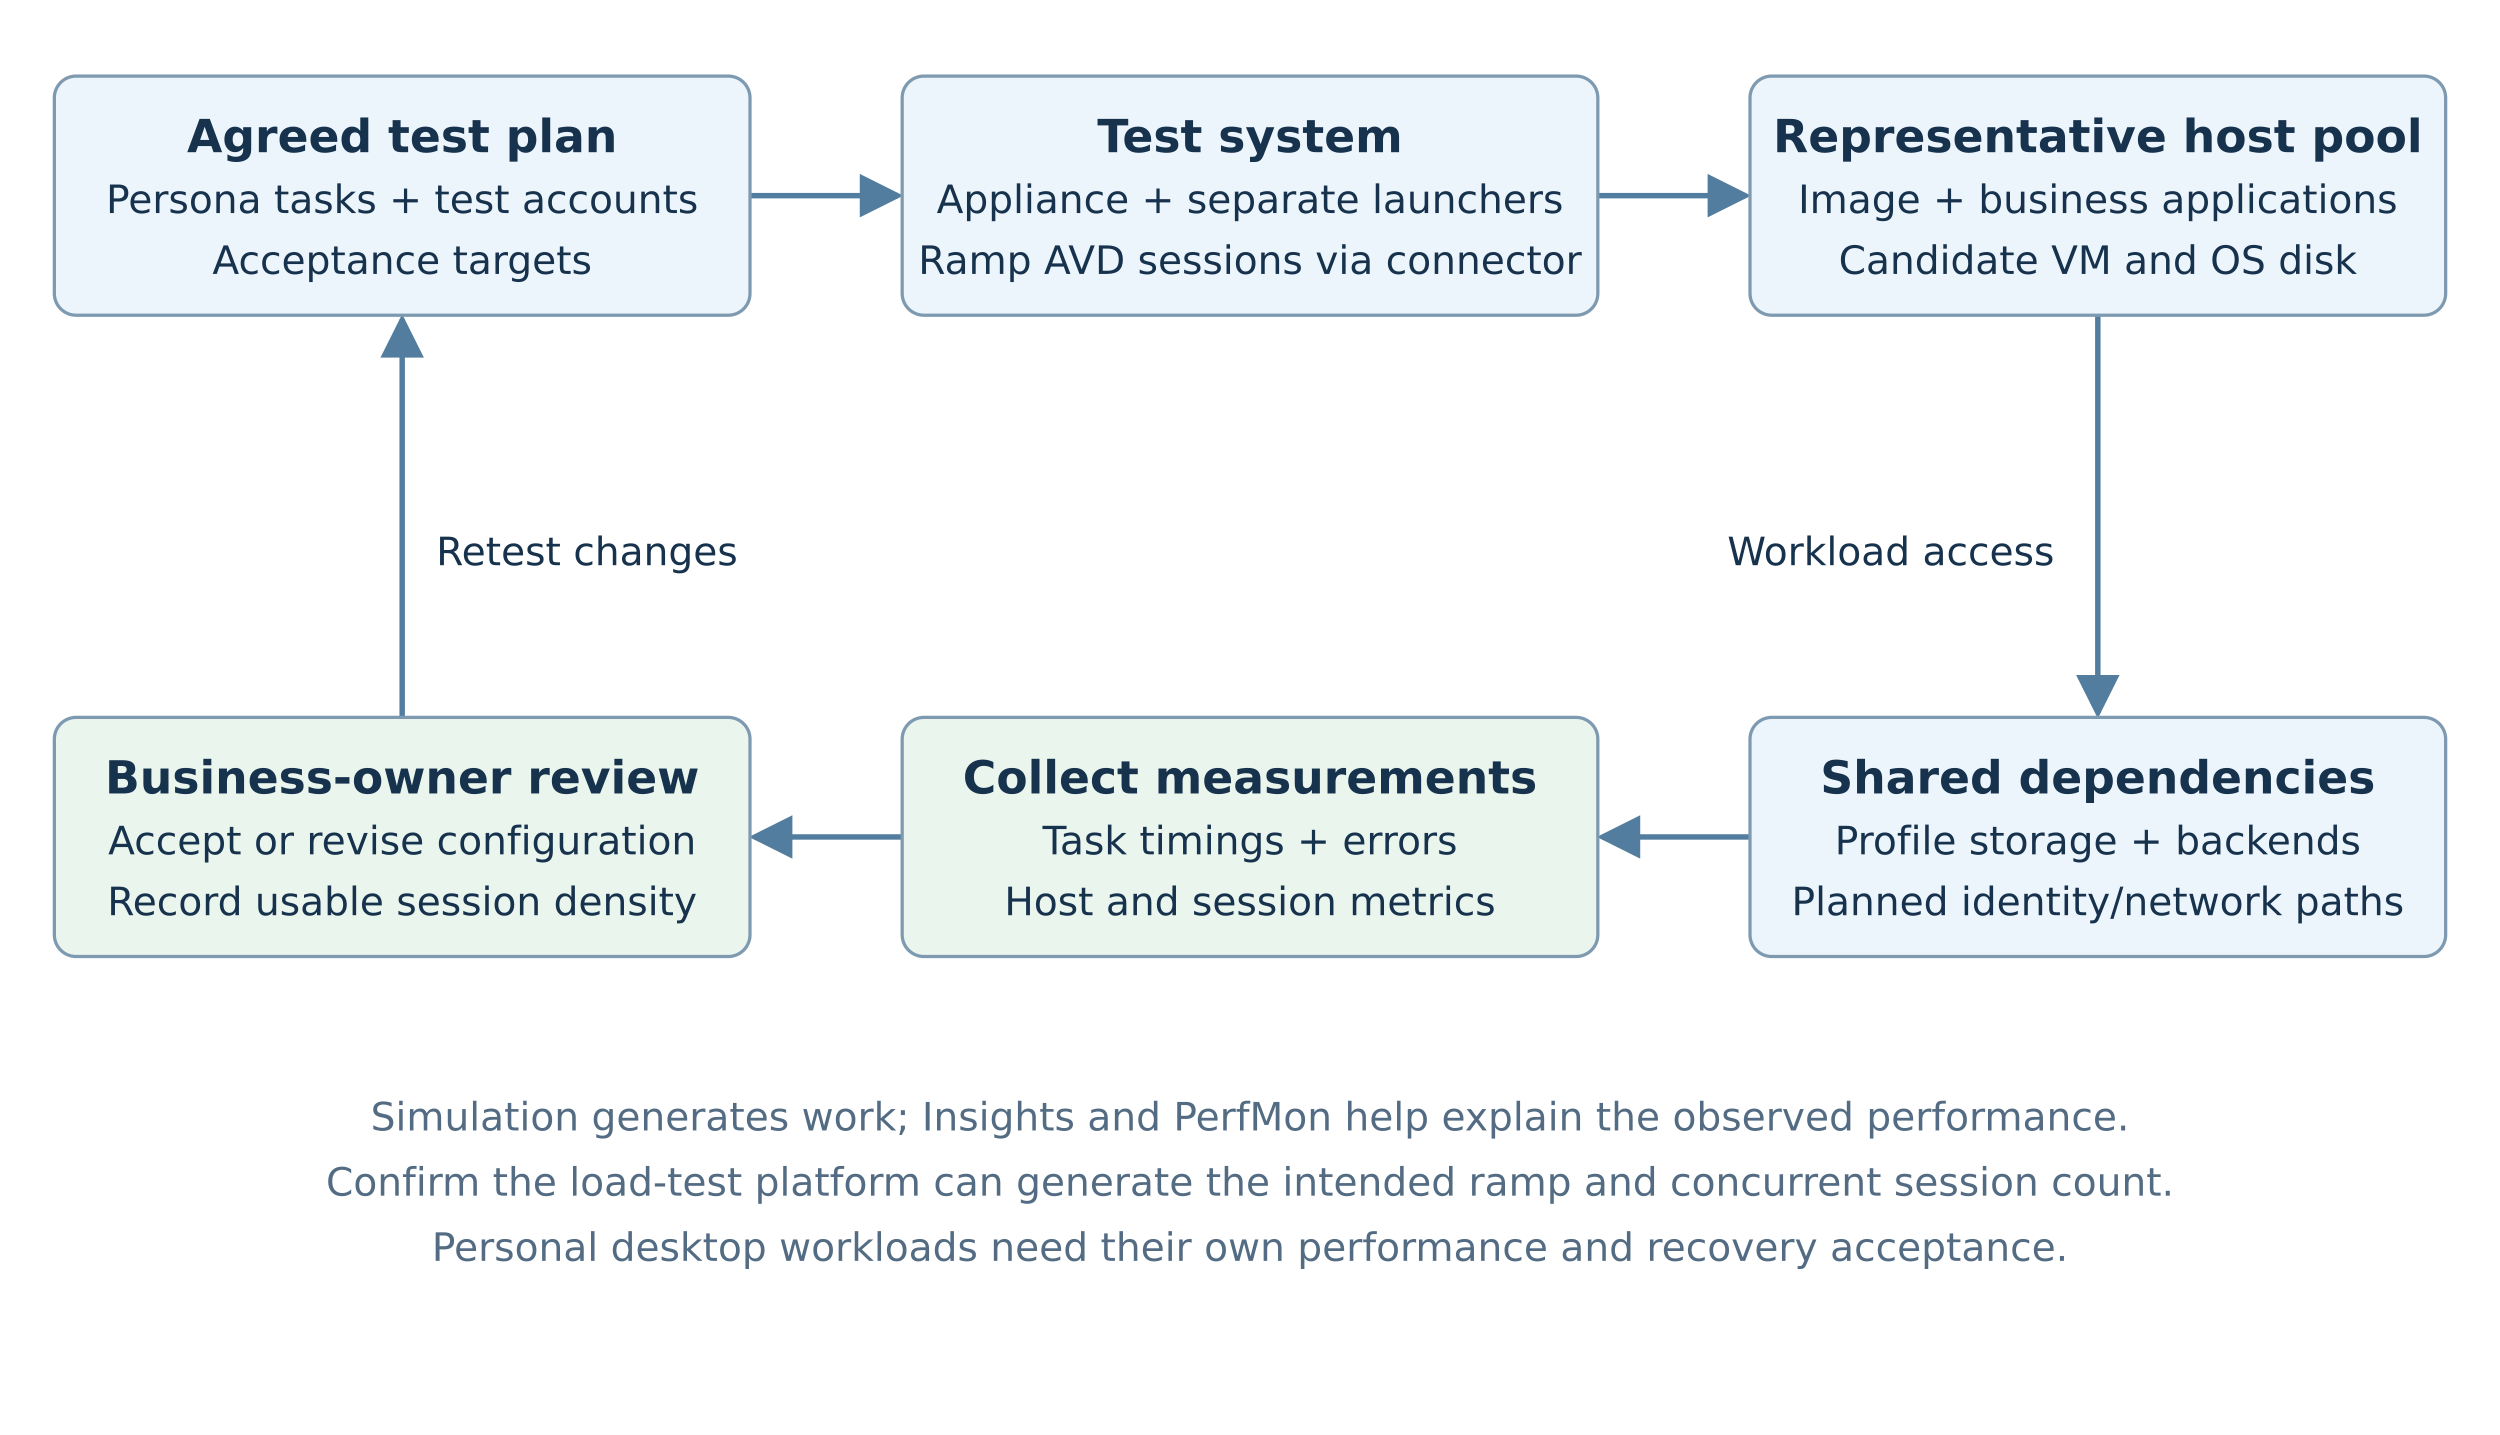
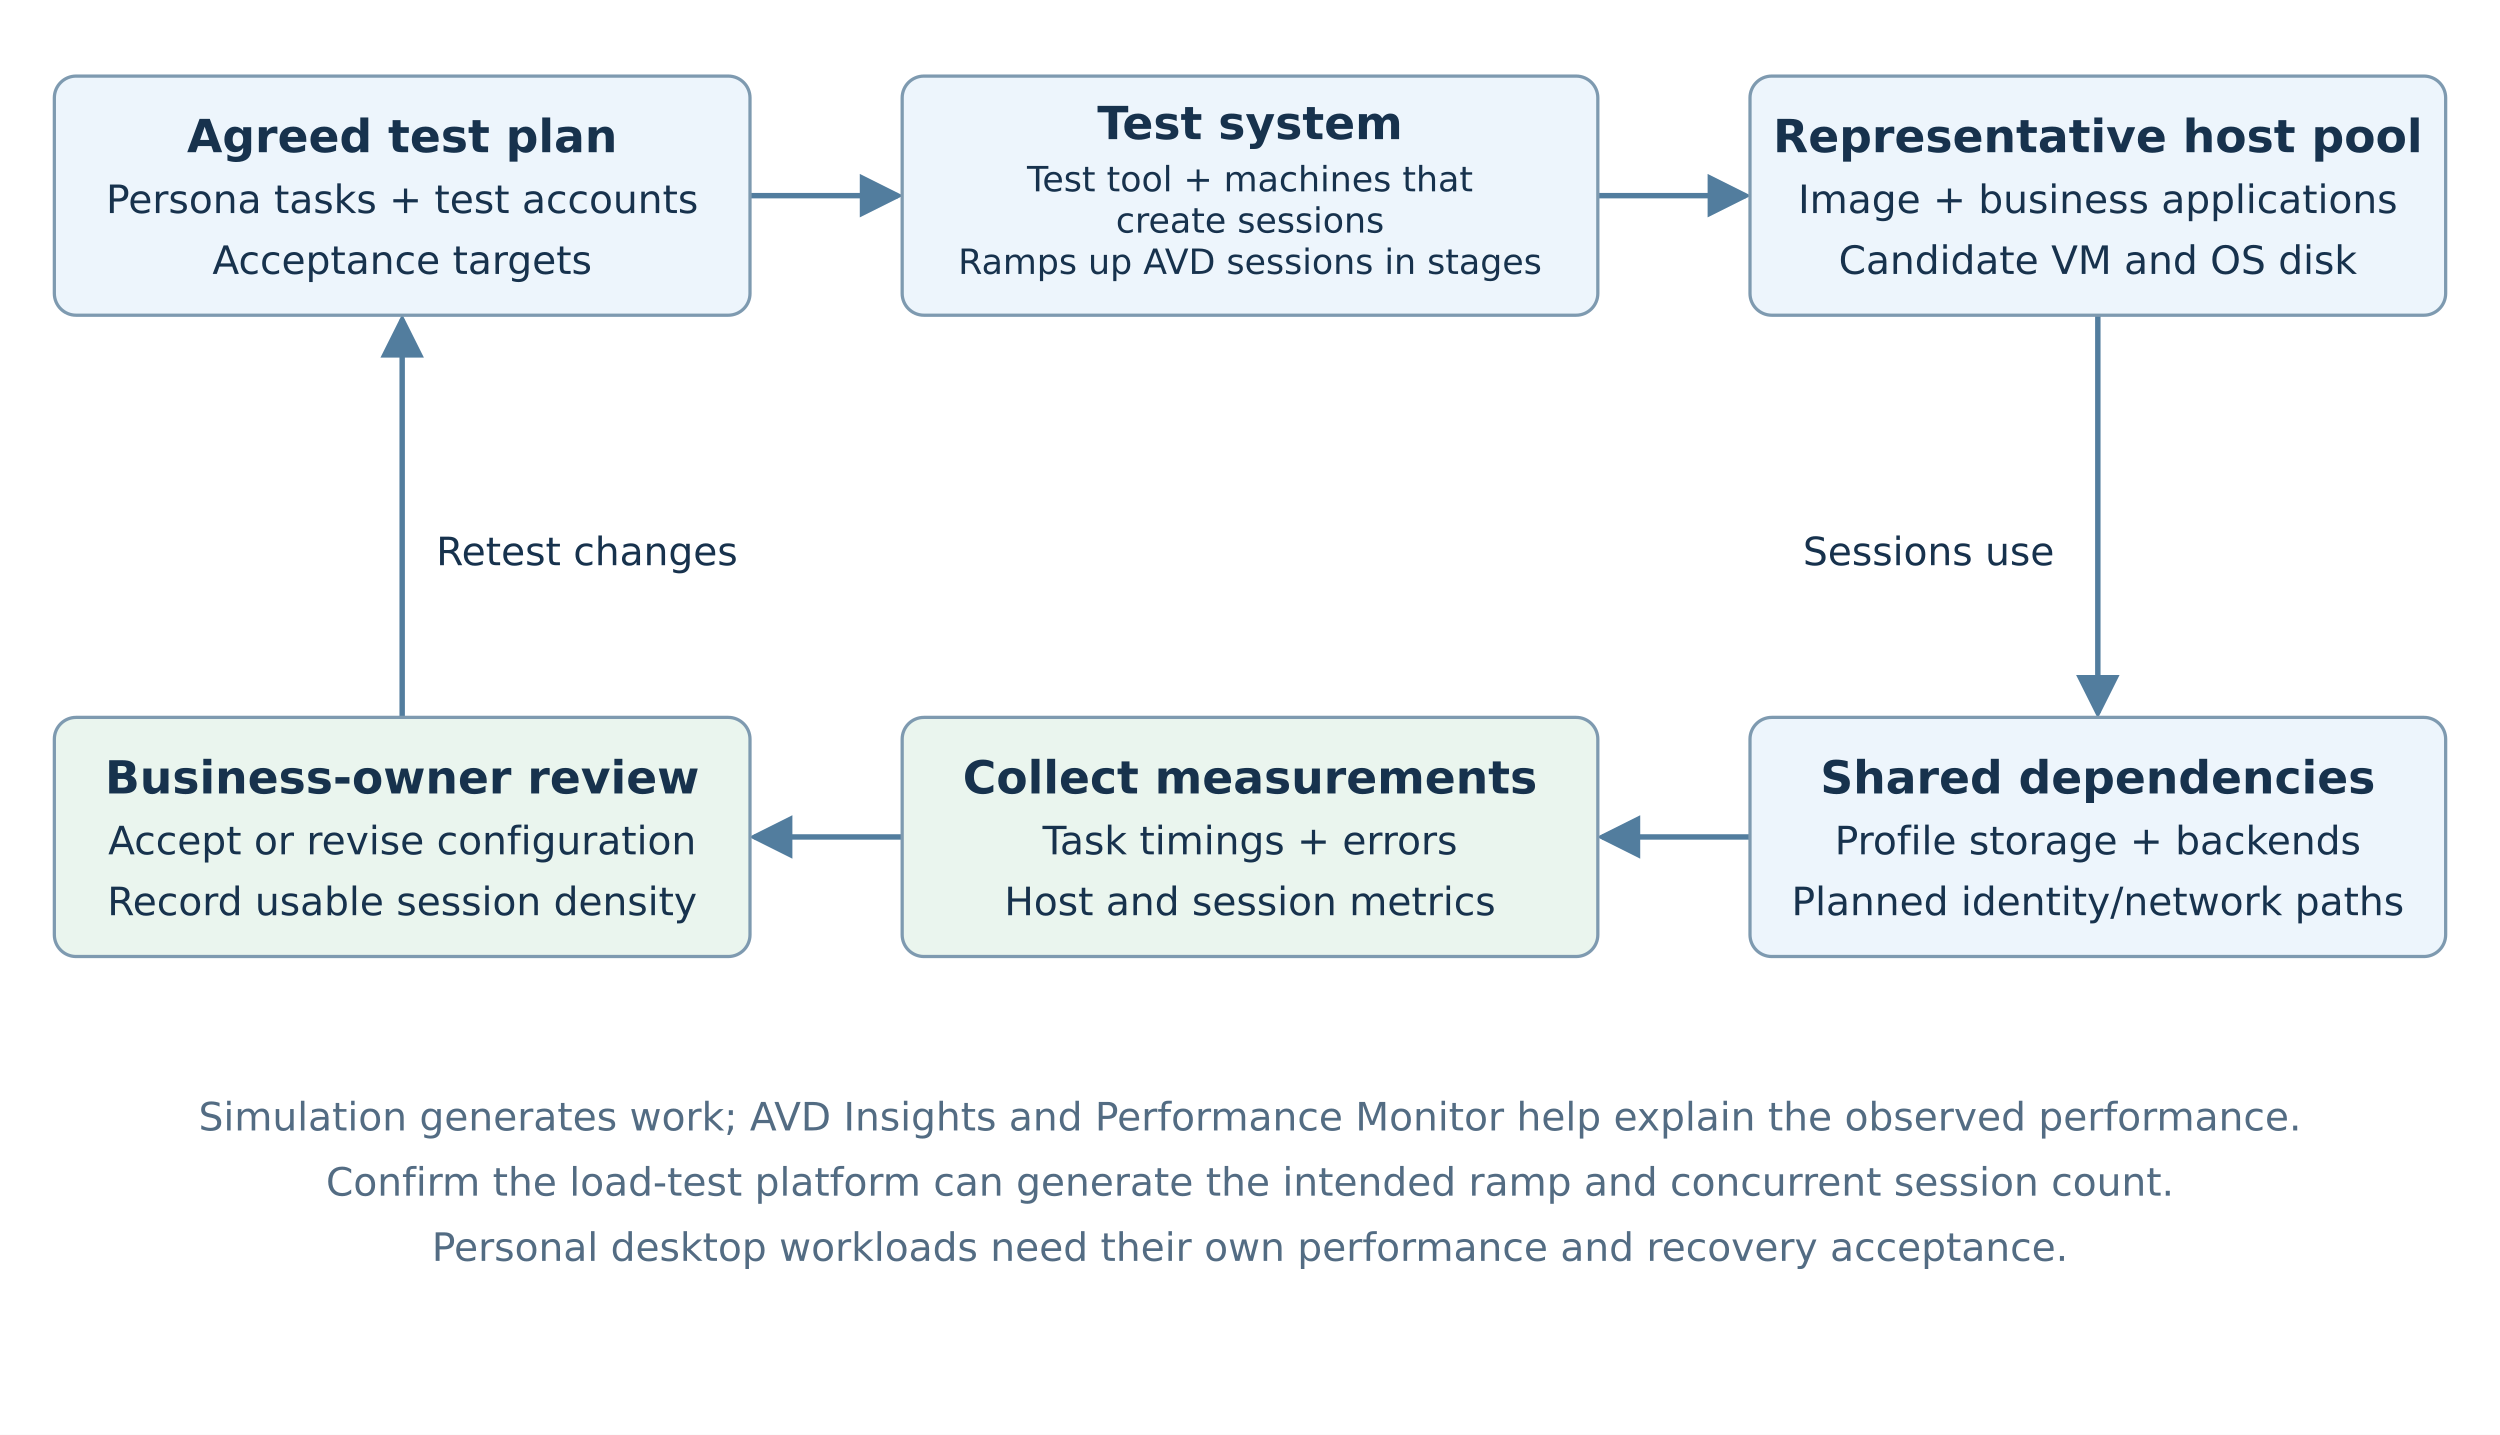
<svg xmlns="http://www.w3.org/2000/svg" width="1150" height="660" viewBox="0 0 1150 660">
  <rect width="100%" height="100%" fill="white" />
  <defs>
    <marker id="a" markerWidth="8" markerHeight="8" refX="7" refY="4" orient="auto">
      <path d="M0 0 L8 4 L0 8" fill="#527d9e" />
    </marker>
  </defs>
  <path d="M345,90 L413,90" fill="none" stroke="#527d9e" stroke-width="2.5" marker-end="url(#a)" />
  <path d="M735,90 L803,90" fill="none" stroke="#527d9e" stroke-width="2.5" marker-end="url(#a)" />
  <path d="M965,145 L965,328" fill="none" stroke="#527d9e" stroke-width="2.5" marker-end="url(#a)" />
-   <text x="945" y="260" text-anchor="end" font-family="DejaVu Sans" font-size="18" fill="#17324d">Workload access</text>
+   <text x="945" y="260" text-anchor="end" font-family="DejaVu Sans" font-size="18" fill="#17324d">Sessions use</text>
  <path d="M805,385 L737,385" fill="none" stroke="#527d9e" stroke-width="2.5" marker-end="url(#a)" />
  <path d="M415,385 L347,385" fill="none" stroke="#527d9e" stroke-width="2.5" marker-end="url(#a)" />
  <path d="M185,330 L185,147" fill="none" stroke="#527d9e" stroke-width="2.5" marker-end="url(#a)" />
  <text x="270" y="260" text-anchor="middle" font-family="DejaVu Sans" font-size="18" fill="#17324d">Retest changes</text>
  <rect x="25" y="35" width="320" height="110" rx="10" fill="#edf5fc" stroke="#7e9ab0" stroke-width="1.5" />
  <text x="185.0" y="70" text-anchor="middle" font-family="DejaVu Sans" font-size="21" font-weight="600" fill="#17324d">Agreed test plan</text>
  <text x="185.0" y="98" text-anchor="middle" font-family="DejaVu Sans" font-size="18" font-weight="400" fill="#17324d">Persona tasks + test accounts</text>
  <text x="185.0" y="126" text-anchor="middle" font-family="DejaVu Sans" font-size="18" font-weight="400" fill="#17324d">Acceptance targets</text>
  <rect x="415" y="35" width="320" height="110" rx="10" fill="#edf5fc" stroke="#7e9ab0" stroke-width="1.5" />
-   <text x="575.0" y="70" text-anchor="middle" font-family="DejaVu Sans" font-size="21" font-weight="600" fill="#17324d">Test system</text>
-   <text x="575.0" y="98" text-anchor="middle" font-family="DejaVu Sans" font-size="18" font-weight="400" fill="#17324d">Appliance + separate launchers</text>
-   <text x="575.0" y="126" text-anchor="middle" font-family="DejaVu Sans" font-size="18" font-weight="400" fill="#17324d">Ramp AVD sessions via connector</text>
+   <text x="575.0" y="64" text-anchor="middle" font-family="DejaVu Sans" font-size="21" font-weight="600" fill="#17324d">Test system</text>
+   <text x="575.0" y="88" text-anchor="middle" font-family="DejaVu Sans" font-size="16" font-weight="400" fill="#17324d">Test tool + machines that</text>
+   <text x="575.0" y="107" text-anchor="middle" font-family="DejaVu Sans" font-size="16" font-weight="400" fill="#17324d">create sessions</text>
+   <text x="575.0" y="126" text-anchor="middle" font-family="DejaVu Sans" font-size="16" font-weight="400" fill="#17324d">Ramps up AVD sessions in stages</text>
  <rect x="805" y="35" width="320" height="110" rx="10" fill="#edf5fc" stroke="#7e9ab0" stroke-width="1.5" />
  <text x="965.0" y="70" text-anchor="middle" font-family="DejaVu Sans" font-size="21" font-weight="600" fill="#17324d">Representative host pool</text>
  <text x="965.0" y="98" text-anchor="middle" font-family="DejaVu Sans" font-size="18" font-weight="400" fill="#17324d">Image + business applications</text>
  <text x="965.0" y="126" text-anchor="middle" font-family="DejaVu Sans" font-size="18" font-weight="400" fill="#17324d">Candidate VM and OS disk</text>
  <rect x="805" y="330" width="320" height="110" rx="10" fill="#edf5fc" stroke="#7e9ab0" stroke-width="1.5" />
  <text x="965.0" y="365" text-anchor="middle" font-family="DejaVu Sans" font-size="21" font-weight="600" fill="#17324d">Shared dependencies</text>
  <text x="965.0" y="393" text-anchor="middle" font-family="DejaVu Sans" font-size="18" font-weight="400" fill="#17324d">Profile storage + backends</text>
  <text x="965.0" y="421" text-anchor="middle" font-family="DejaVu Sans" font-size="18" font-weight="400" fill="#17324d">Planned identity/network paths</text>
  <rect x="415" y="330" width="320" height="110" rx="10" fill="#eaf5ee" stroke="#7e9ab0" stroke-width="1.5" />
  <text x="575.0" y="365" text-anchor="middle" font-family="DejaVu Sans" font-size="21" font-weight="600" fill="#17324d">Collect measurements</text>
  <text x="575.0" y="393" text-anchor="middle" font-family="DejaVu Sans" font-size="18" font-weight="400" fill="#17324d">Task timings + errors</text>
  <text x="575.0" y="421" text-anchor="middle" font-family="DejaVu Sans" font-size="18" font-weight="400" fill="#17324d">Host and session metrics</text>
  <rect x="25" y="330" width="320" height="110" rx="10" fill="#eaf5ee" stroke="#7e9ab0" stroke-width="1.5" />
  <text x="185.0" y="365" text-anchor="middle" font-family="DejaVu Sans" font-size="21" font-weight="600" fill="#17324d">Business-owner review</text>
  <text x="185.0" y="393" text-anchor="middle" font-family="DejaVu Sans" font-size="18" font-weight="400" fill="#17324d">Accept or revise configuration</text>
  <text x="185.0" y="421" text-anchor="middle" font-family="DejaVu Sans" font-size="18" font-weight="400" fill="#17324d">Record usable session density</text>
-   <text x="575" y="520" text-anchor="middle" font-family="DejaVu Sans" font-size="18" fill="#536c83">Simulation generates work; Insights and PerfMon help explain the observed performance.</text>
+   <text x="575" y="520" text-anchor="middle" font-family="DejaVu Sans" font-size="18" fill="#536c83">Simulation generates work; AVD Insights and Performance Monitor help explain the observed performance.</text>
  <text x="575" y="550" text-anchor="middle" font-family="DejaVu Sans" font-size="18" fill="#536c83">Confirm the load-test platform can generate the intended ramp and concurrent session count.</text>
  <text x="575" y="580" text-anchor="middle" font-family="DejaVu Sans" font-size="18" fill="#536c83">Personal desktop workloads need their own performance and recovery acceptance.</text>
</svg>
